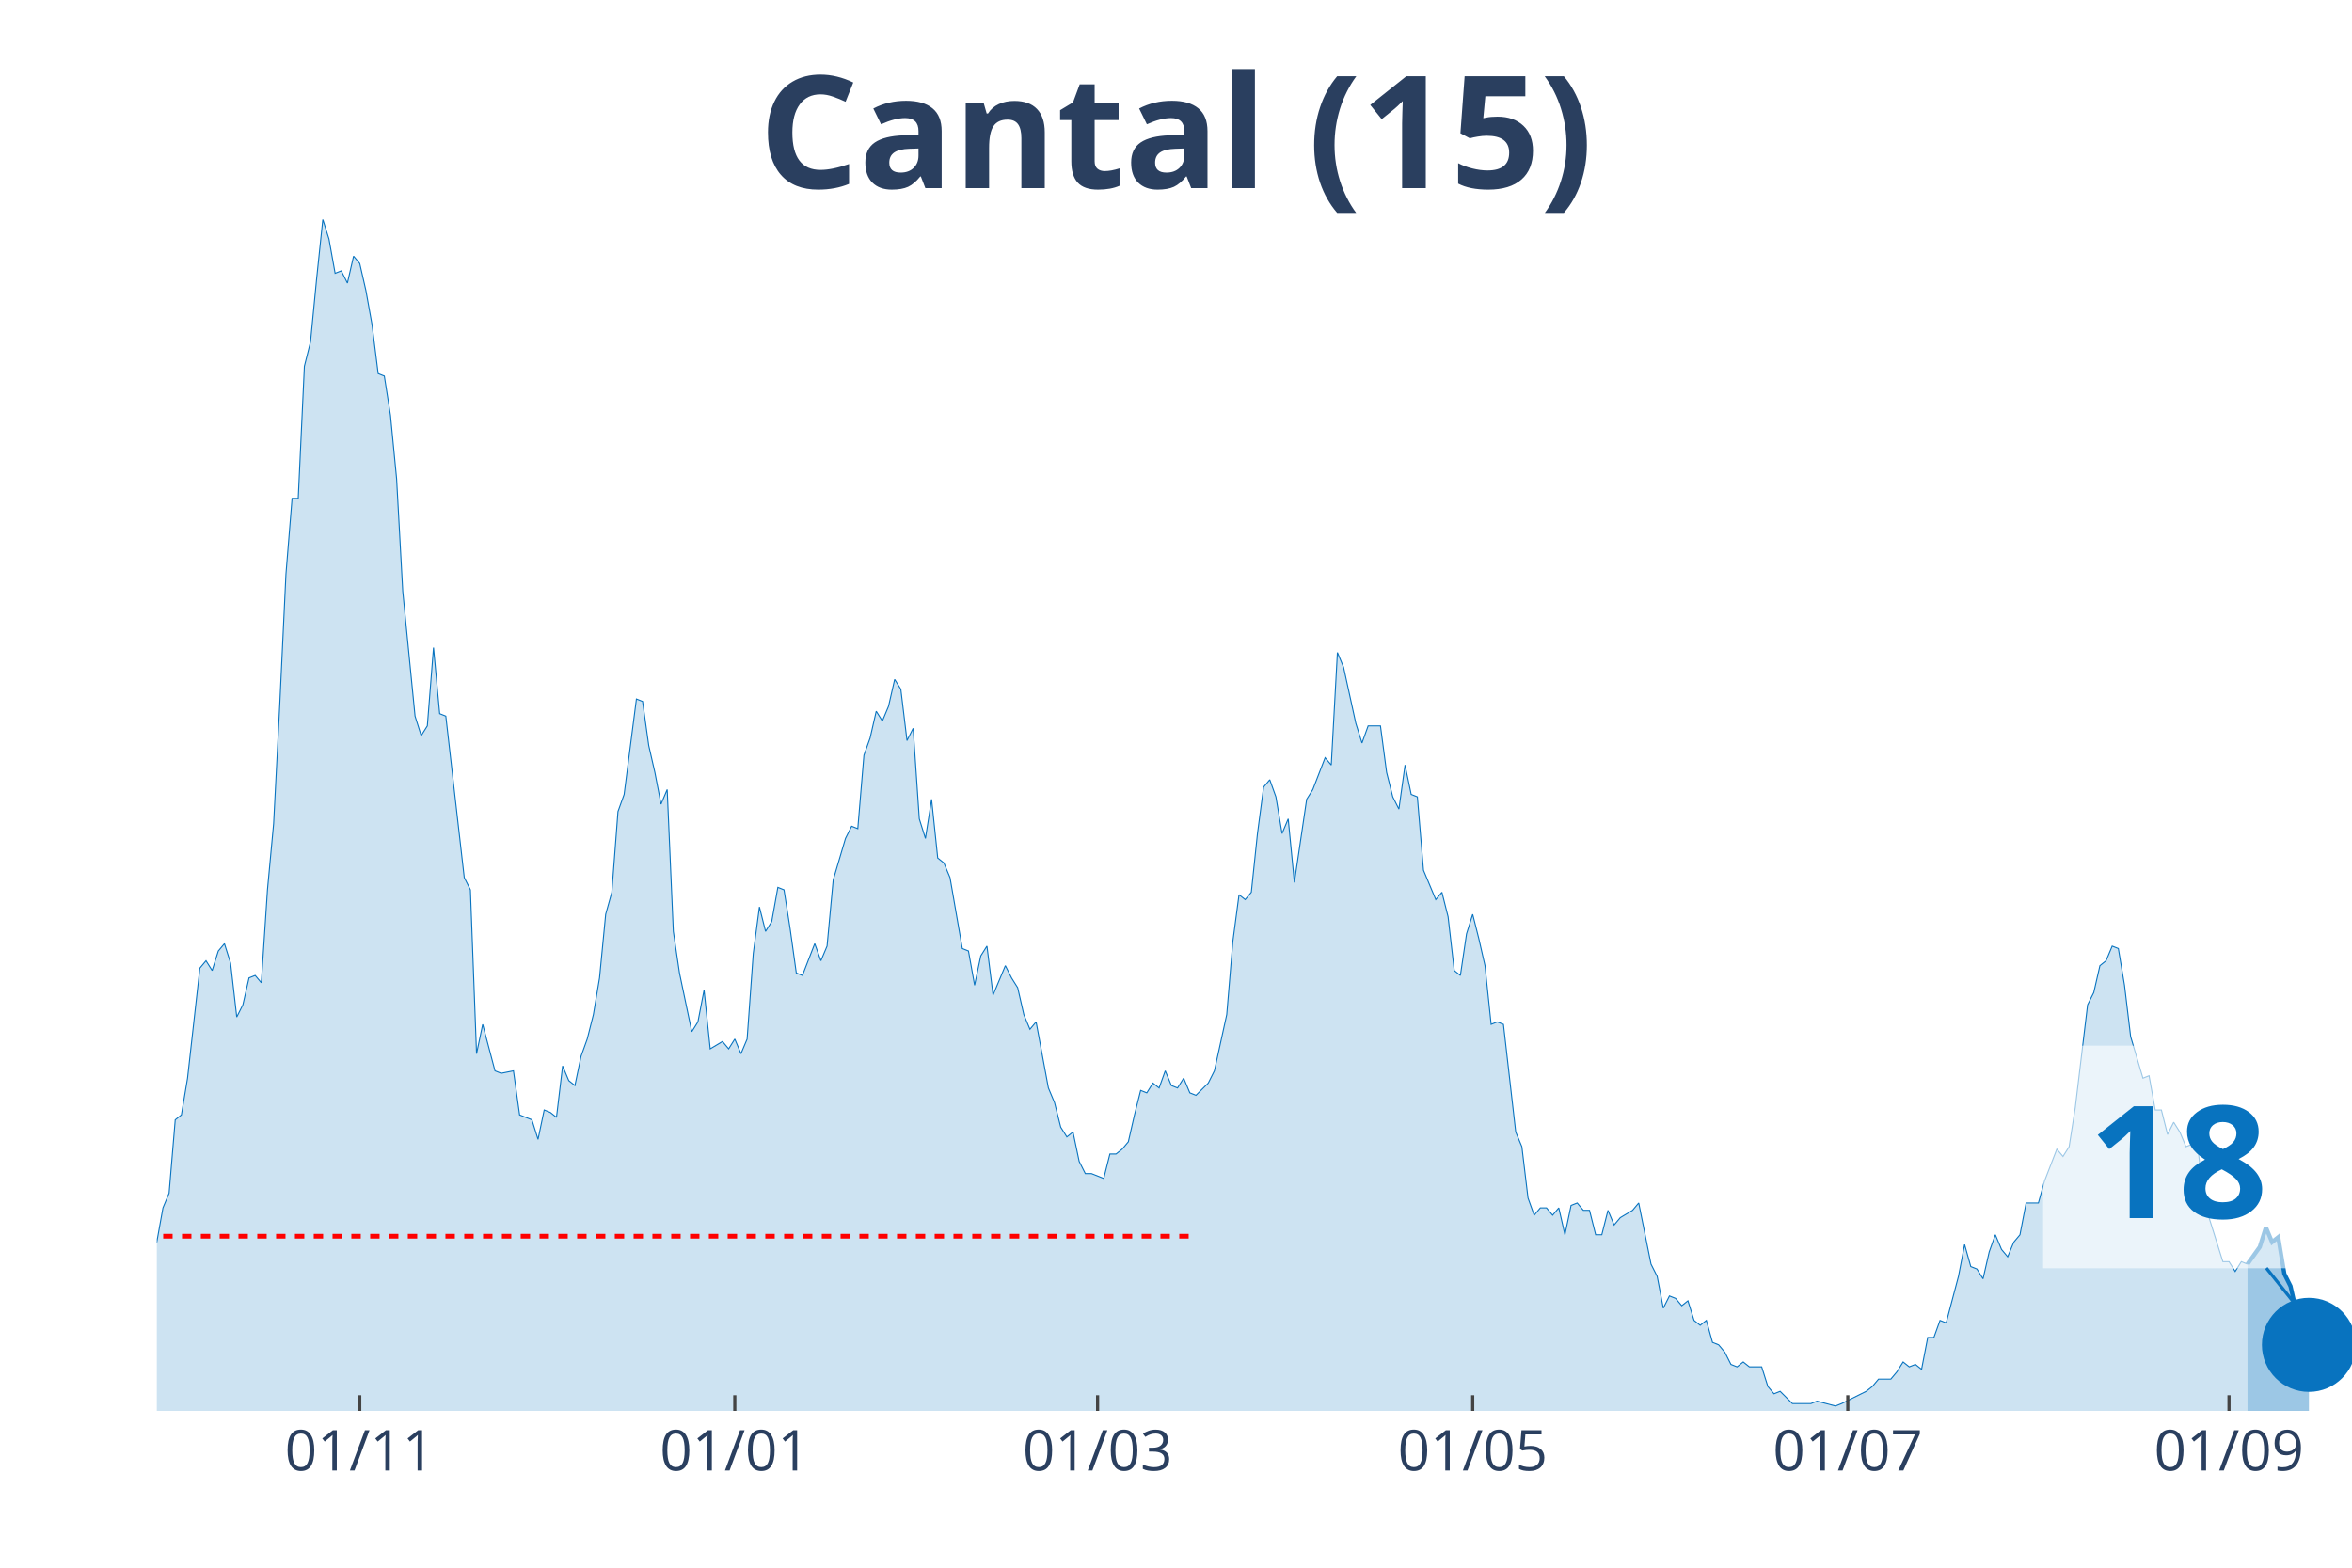
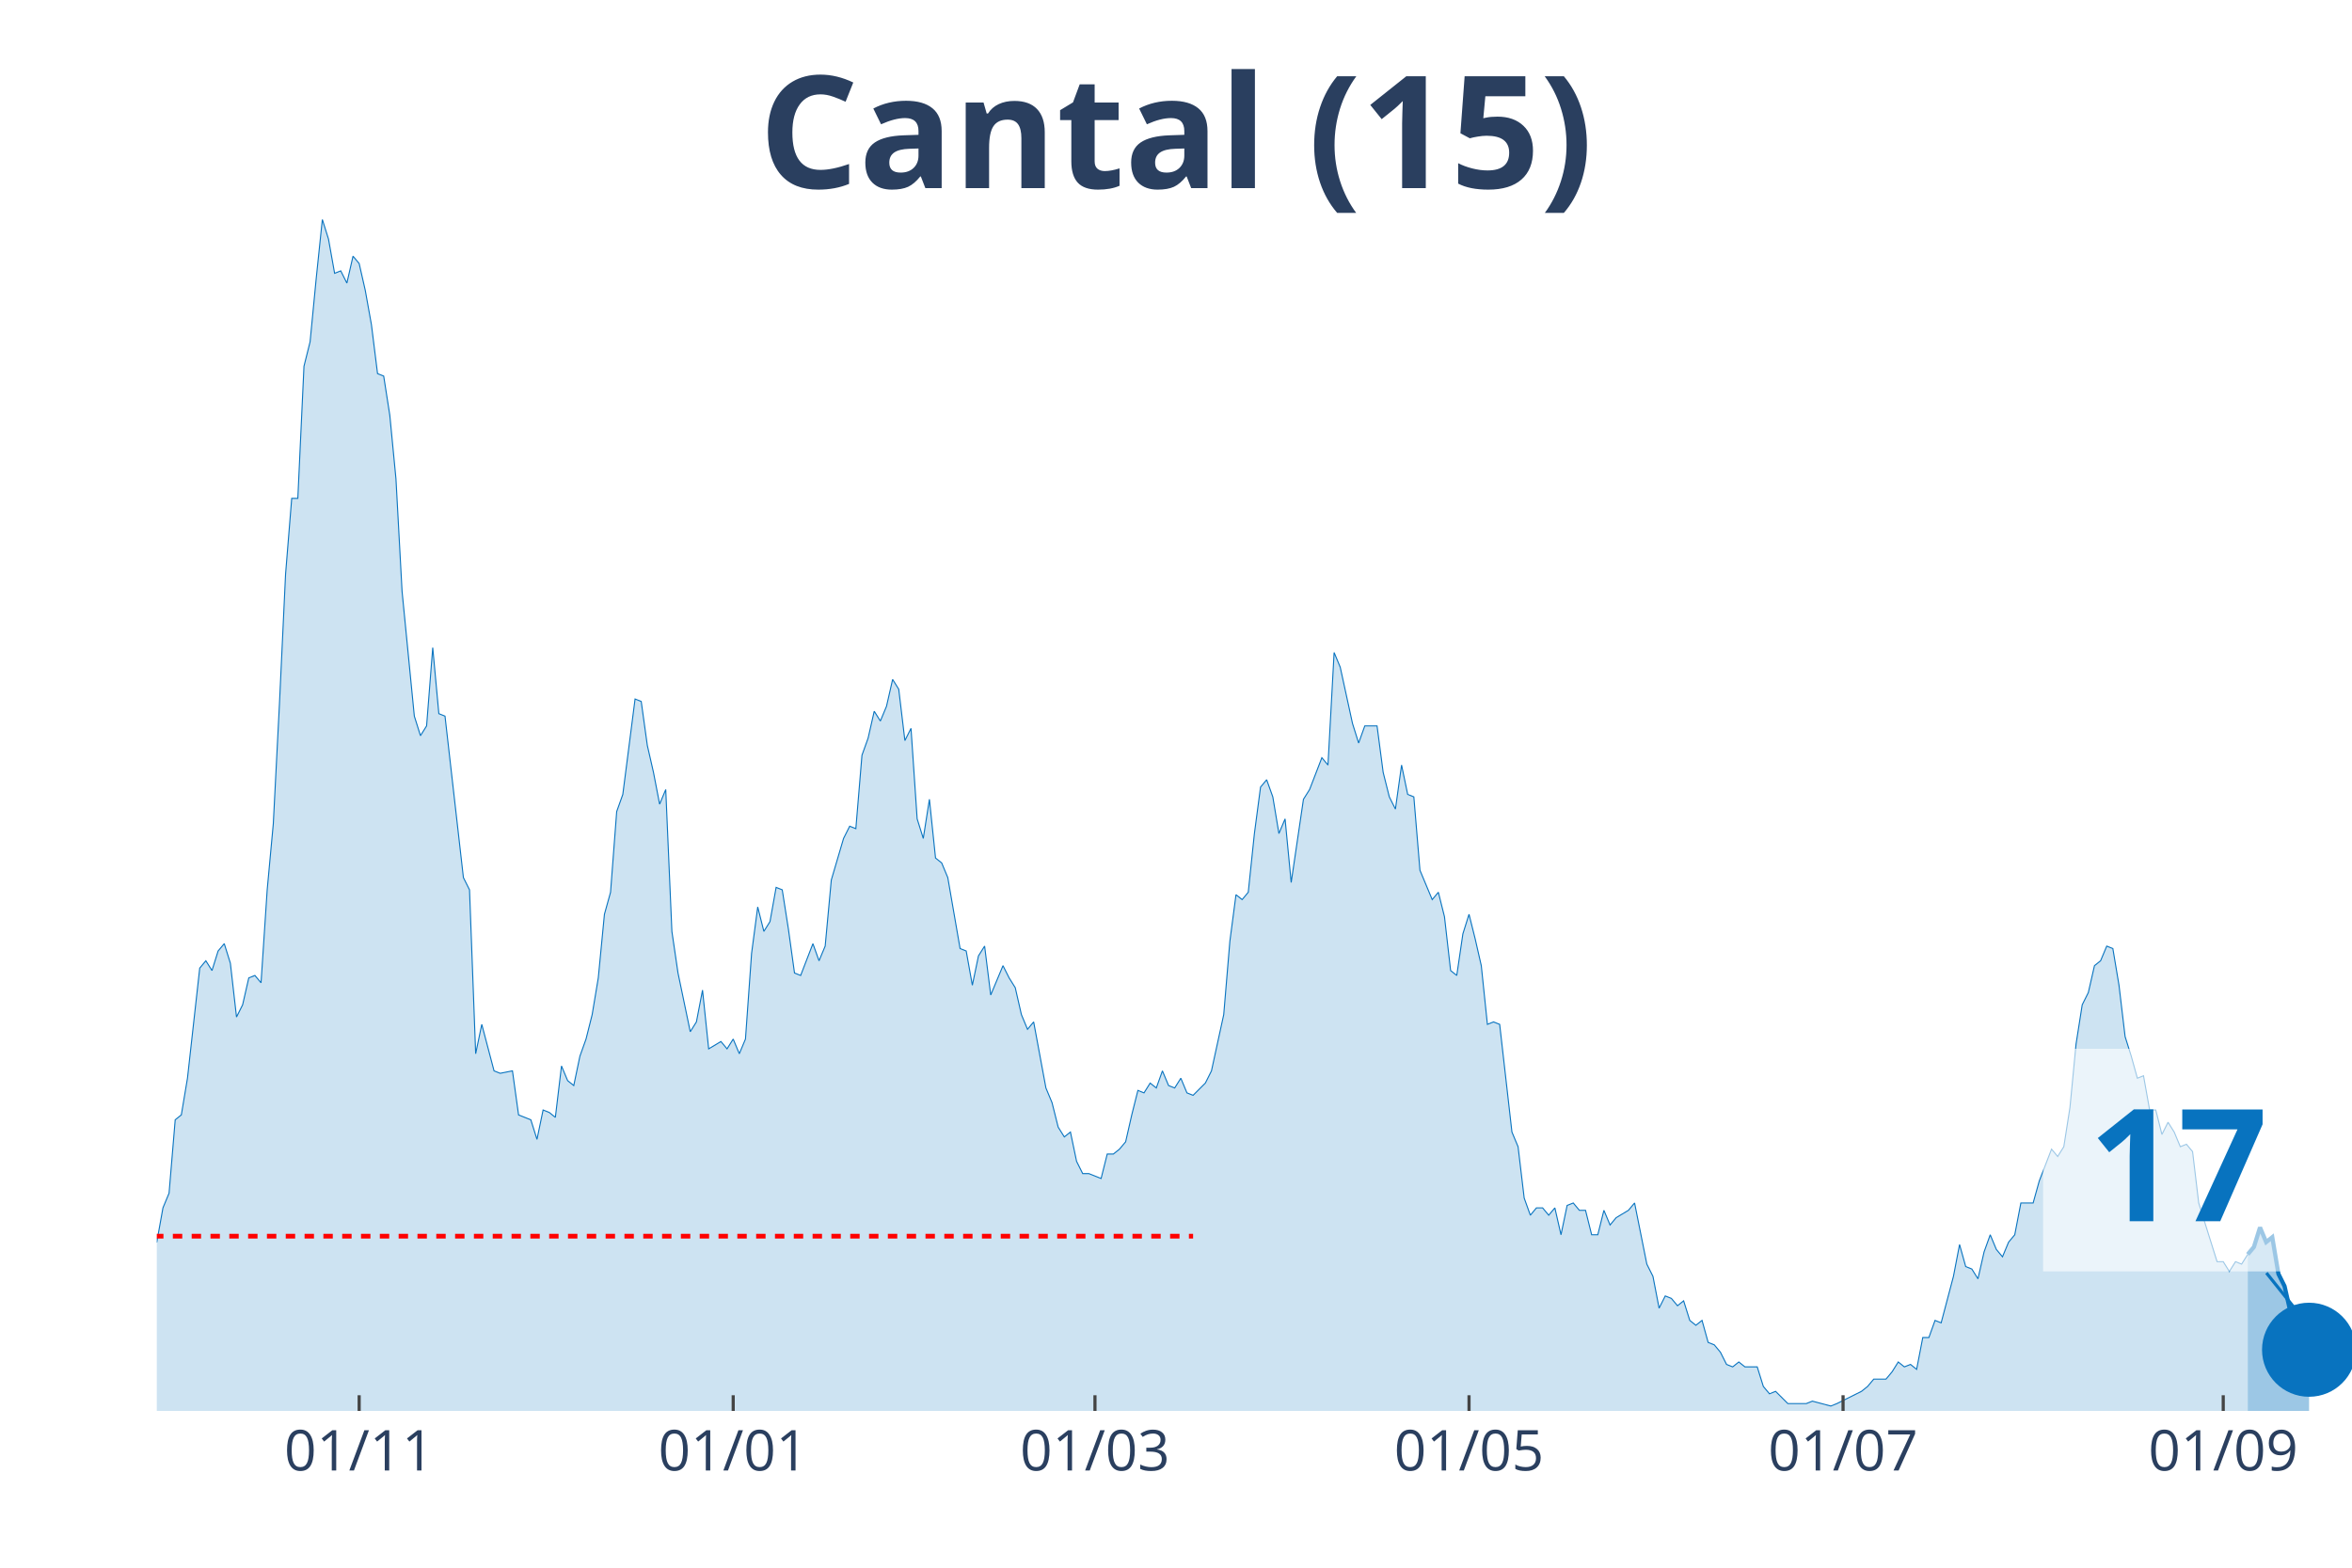
<svg xmlns="http://www.w3.org/2000/svg" class="main-svg" width="1125" height="750" style="" viewBox="0 0 750 500">
  <rect x="0" y="0" width="750" height="500" style="fill: rgb(0, 0, 0); fill-opacity: 0;" />
-   <defs id="defs-578037">
+   <defs id="defs-5aa032">
    <g class="clips">
-       <clipPath id="clip578037xyplot" class="plotclip">
+       <clipPath id="clip5aa032xyplot" class="plotclip">
        <rect width="700" height="380" />
      </clipPath>
-       <clipPath class="axesclip" id="clip578037x">
+       <clipPath class="axesclip" id="clip5aa032x">
        <rect x="50" y="0" width="700" height="500" />
      </clipPath>
-       <clipPath class="axesclip" id="clip578037y">
+       <clipPath class="axesclip" id="clip5aa032y">
        <rect x="0" y="70" width="750" height="380" />
      </clipPath>
-       <clipPath class="axesclip" id="clip578037xy">
+       <clipPath class="axesclip" id="clip5aa032xy">
        <rect x="50" y="70" width="700" height="380" />
      </clipPath>
    </g>
    <g class="gradients" />
  </defs>
  <g class="bglayer">
    <rect class="bg" x="50" y="70" width="700" height="380" style="fill: rgb(0, 0, 0); fill-opacity: 0; stroke-width: 0;" />
  </g>
  <g class="layer-below">
    <g class="imagelayer" />
    <g class="shapelayer" />
  </g>
  <g class="cartesianlayer">
    <g class="subplot xy">
      <g class="layer-subplot">
        <g class="shapelayer" />
        <g class="imagelayer" />
      </g>
      <g class="gridlayer">
        <g class="x">
-           <path class="xgrid crisp" transform="translate(114.71,0)" d="M0,70v380" style="stroke: rgb(255, 255, 255); stroke-opacity: 1; stroke-width: 1px;" />
-           <path class="xgrid crisp" transform="translate(234.31,0)" d="M0,70v380" style="stroke: rgb(255, 255, 255); stroke-opacity: 1; stroke-width: 1px;" />
-           <path class="xgrid crisp" transform="translate(350,0)" d="M0,70v380" style="stroke: rgb(255, 255, 255); stroke-opacity: 1; stroke-width: 1px;" />
-           <path class="xgrid crisp" transform="translate(469.61,0)" d="M0,70v380" style="stroke: rgb(255, 255, 255); stroke-opacity: 1; stroke-width: 1px;" />
-           <path class="xgrid crisp" transform="translate(589.22,0)" d="M0,70v380" style="stroke: rgb(255, 255, 255); stroke-opacity: 1; stroke-width: 1px;" />
-           <path class="xgrid crisp" transform="translate(710.78,0)" d="M0,70v380" style="stroke: rgb(255, 255, 255); stroke-opacity: 1; stroke-width: 1px;" />
+           <path class="xgrid crisp" transform="translate(114.53,0)" d="M0,70v380" style="stroke: rgb(255, 255, 255); stroke-opacity: 1; stroke-width: 1px;" />
+           <path class="xgrid crisp" transform="translate(233.8,0)" d="M0,70v380" style="stroke: rgb(255, 255, 255); stroke-opacity: 1; stroke-width: 1px;" />
+           <path class="xgrid crisp" transform="translate(349.16,0)" d="M0,70v380" style="stroke: rgb(255, 255, 255); stroke-opacity: 1; stroke-width: 1px;" />
+           <path class="xgrid crisp" transform="translate(468.44,0)" d="M0,70v380" style="stroke: rgb(255, 255, 255); stroke-opacity: 1; stroke-width: 1px;" />
+           <path class="xgrid crisp" transform="translate(587.71,0)" d="M0,70v380" style="stroke: rgb(255, 255, 255); stroke-opacity: 1; stroke-width: 1px;" />
+           <path class="xgrid crisp" transform="translate(708.94,0)" d="M0,70v380" style="stroke: rgb(255, 255, 255); stroke-opacity: 1; stroke-width: 1px;" />
        </g>
        <g class="y" />
      </g>
      <g class="zerolinelayer" />
      <path class="xlines-below" />
      <path class="ylines-below" />
      <g class="overlines-below" />
      <g class="xaxislayer-below" />
      <g class="yaxislayer-below" />
      <g class="overaxes-below" />
-       <g class="plot" transform="translate(50, 70)" clip-path="url('#clip578037xyplot')">
+       <g class="plot" transform="translate(50, 70)" clip-path="url('#clip5aa032xyplot')">
        <g class="scatterlayer mlayer">
-           <g class="trace scatter trace110938" style="stroke-miterlimit: 2;">
+           <g class="trace scatter trace4f1073" style="stroke-miterlimit: 2;">
            <g class="fills">
              <g>
-                 <path class="js-fill" d="M666.67,380L-266.67,380L-266.67,376.1L-221.57,377.66L-219.61,377.66L-207.84,379.22L-205.88,379.22L-198.04,378.44L-196.08,379.22L-111.76,378.44L-109.8,376.88L-105.88,376.1L-103.92,376.88L-100,376.88L-98.04,376.88L-94.12,378.44L-92.16,378.44L-76.47,372.2L-74.51,372.98L-70.59,370.64L-68.63,372.2L-66.67,373.76L-64.71,372.98L-58.82,362.05L-56.86,360.49L-54.9,351.91L-52.94,352.69L-50.98,352.69L-49.02,351.13L-45.1,352.69L-43.14,344.11L-41.18,348.01L-39.22,346.45L-37.25,346.45L-35.29,350.35L-31.37,345.67L-29.41,348.01L-23.53,349.57L-21.57,347.23L-17.65,339.43L-15.69,342.55L-13.73,341.77L-11.76,337.08L-7.84,336.3L-5.88,333.18L-3.92,334.74L-1.96,327.72L0,326.16L1.96,315.24L3.92,310.55L5.88,287.15L7.84,285.59L9.8,273.88L13.73,238.77L15.69,236.43L17.65,239.55L19.61,233.31L21.57,230.97L23.53,237.21L25.49,254.37L27.45,250.47L29.41,241.89L31.37,241.11L33.33,243.45L35.29,213.8L37.25,192.73L39.22,154.5L41.18,113.14L43.14,88.95L45.1,88.95L47.06,46.82L49.02,39.01L50.98,18.73L52.94,0L54.9,6.24L56.86,17.17L58.82,16.39L60.78,20.29L62.75,11.7L64.71,14.05L66.67,22.63L68.63,33.55L70.59,49.16L72.55,49.94L74.51,62.42L76.47,82.71L78.43,118.6L82.35,158.4L84.31,164.64L86.27,161.52L88.24,136.55L90.2,157.62L92.16,158.4L98.04,209.9L100,213.8L101.96,266.08L103.92,256.71L107.84,271.54L109.8,272.32L113.73,271.54L115.69,285.59L119.61,287.15L121.57,293.39L123.53,284.02L125.49,284.8L127.45,286.37L129.41,269.98L131.37,274.66L133.33,276.22L135.29,266.86L137.25,261.4L139.22,253.59L141.18,241.89L143.14,221.6L145.1,214.58L147.06,188.83L149.02,183.37L152.94,152.94L154.9,153.72L156.86,167.76L158.82,176.34L160.78,186.49L162.75,181.81L164.71,227.06L166.67,240.33L170.59,259.06L172.55,255.93L174.51,245.79L176.47,264.52L180.39,262.18L182.35,264.52L184.31,261.4L186.27,266.08L188.24,261.4L190.2,234.09L192.16,219.26L194.12,227.06L196.08,223.94L198.04,213.02L200,213.8L201.96,226.28L203.92,240.33L205.88,241.11L209.8,230.97L211.76,236.43L213.73,231.75L215.69,210.68L219.61,197.41L221.57,193.51L223.53,194.29L225.49,170.88L227.45,165.42L229.41,156.84L231.37,159.96L233.33,155.28L235.29,146.69L237.25,149.82L239.22,166.2L241.18,162.3L243.14,191.17L245.1,197.41L247.06,184.93L249.02,203.66L250.98,205.22L252.94,209.9L256.86,232.53L258.82,233.31L260.78,244.23L262.75,234.87L264.71,231.75L266.67,247.35L270.59,237.99L272.55,241.89L274.51,245.01L276.47,253.59L278.43,258.28L280.39,255.93L284.31,277L286.27,281.68L288.24,289.49L290.2,292.61L292.16,291.05L294.12,300.41L296.08,304.31L298.04,304.31L301.96,305.87L303.92,298.07L305.88,298.07L307.84,296.51L309.8,294.17L311.76,285.59L313.73,277.78L315.69,278.56L317.65,275.44L319.61,277L321.57,271.54L323.53,276.22L325.49,277L327.45,273.88L329.41,278.56L331.37,279.34L335.29,275.44L337.25,271.54L341.18,253.59L343.14,230.18L345.1,215.36L347.06,216.92L349.02,214.58L350.98,195.85L352.94,181.03L354.9,178.69L356.86,184.15L358.82,195.85L360.78,191.17L362.75,211.46L366.67,184.93L368.63,181.81L372.55,171.66L374.51,174L376.47,138.11L378.43,142.79L382.35,160.74L384.31,166.98L386.27,161.52L388.24,161.52L390.2,161.52L392.16,176.34L394.12,184.15L396.08,188.05L398.04,174L400,183.37L401.96,184.15L403.92,207.56L407.84,216.92L409.8,214.58L411.76,222.38L413.73,239.55L415.69,241.11L417.65,227.84L419.61,221.6L421.57,229.4L423.53,237.99L425.49,256.71L427.45,255.93L429.41,256.71L433.33,291.05L435.29,295.73L437.25,312.11L439.22,317.58L441.18,315.24L443.14,315.24L445.1,317.58L447.06,315.24L449.02,323.82L450.98,314.46L452.94,313.68L454.9,316.02L456.86,316.02L458.82,323.82L460.78,323.82L462.75,316.02L464.71,320.7L466.67,318.36L470.59,316.02L472.55,313.68L476.47,333.18L478.43,337.08L480.39,347.23L482.35,343.33L484.31,344.11L486.27,346.45L488.24,344.89L490.2,351.13L492.16,352.69L494.12,351.13L496.08,358.15L498.04,358.93L500,361.27L501.96,365.17L503.92,365.95L505.88,364.39L507.84,365.95L509.8,365.95L511.76,365.95L513.73,372.2L515.69,374.54L517.65,373.76L521.57,377.66L523.53,377.66L527.45,377.66L529.41,376.88L535.29,378.44L537.25,377.66L545.1,373.76L547.06,372.2L549.02,369.86L550.98,369.86L552.94,369.86L554.9,367.52L556.86,364.39L558.82,365.95L560.78,365.17L562.75,366.74L564.71,356.59L566.67,356.59L568.63,351.13L570.59,351.91L574.51,337.08L576.47,326.94L578.43,333.96L580.39,334.74L582.35,337.86L584.31,329.28L586.27,323.82L588.24,328.5L590.2,330.84L592.16,326.16L594.12,323.82L596.08,313.68L600,313.68L601.96,306.65L605.88,296.51L607.84,298.85L609.8,295.73L611.76,283.24L615.69,250.47L617.65,246.57L619.61,237.99L621.57,236.43L623.53,231.75L625.49,232.53L627.45,244.23L629.41,260.62L633.33,273.88L635.29,273.1L637.25,284.02L639.22,284.02L641.18,291.83L643.14,287.93L645.1,291.05L647.06,295.73L649.02,294.95L650.98,297.29L652.94,313.68L654.9,319.92L658.82,332.4L660.78,332.4L662.75,335.52L664.71,332.4L666.67,333.18" style="fill: rgb(8, 115, 191); fill-opacity: 0.2; stroke-width: 0;" />
+                 <path class="js-fill" d="M666.76,380L-265.92,380L-265.92,376.1L-222.91,378.44L-220.95,377.66L-148.6,379.22L-146.65,379.22L-138.83,380L-136.87,380L-111.45,378.44L-109.5,376.88L-105.59,376.1L-103.63,376.88L-99.72,376.88L-97.77,376.88L-93.85,378.44L-91.9,378.44L-76.26,372.2L-74.3,372.98L-70.39,370.64L-68.44,372.2L-66.48,373.76L-64.53,372.98L-58.66,362.05L-56.7,360.49L-54.75,351.91L-52.79,352.69L-50.84,352.69L-48.88,351.13L-44.97,352.69L-43.02,344.11L-41.06,348.01L-39.11,346.45L-37.15,346.45L-35.2,350.35L-31.28,345.67L-29.33,348.01L-23.46,349.57L-21.51,347.23L-17.6,339.43L-15.64,342.55L-13.69,341.77L-11.73,337.08L-7.82,336.3L-5.87,333.18L-3.91,334.74L-1.96,327.72L0,326.16L1.96,315.24L3.91,310.55L5.87,287.15L7.82,285.59L9.78,273.88L13.69,238.77L15.64,236.43L17.6,239.55L19.55,233.31L21.51,230.97L23.46,237.21L25.42,254.37L27.37,250.47L29.33,241.89L31.28,241.11L33.24,243.45L35.2,213.8L37.15,192.73L39.11,154.5L41.06,113.14L43.02,88.95L44.97,88.95L46.93,46.82L48.88,39.01L50.84,18.73L52.79,0L54.75,6.24L56.7,17.17L58.66,16.39L60.61,20.29L62.57,11.7L64.53,14.05L66.48,22.63L68.44,33.55L70.39,49.16L72.35,49.94L74.3,62.42L76.26,82.71L78.21,118.6L82.12,158.4L84.08,164.64L86.03,161.52L87.99,136.55L89.94,157.62L91.9,158.4L97.77,209.9L99.72,213.8L101.68,266.08L103.63,256.71L107.54,271.54L109.5,272.32L113.41,271.54L115.36,285.59L119.27,287.15L121.23,293.39L123.18,284.02L125.14,284.8L127.09,286.37L129.05,269.98L131.01,274.66L132.96,276.22L134.92,266.86L136.87,261.4L138.83,253.59L140.78,241.89L142.74,221.6L144.69,214.58L146.65,188.83L148.6,183.37L152.51,152.94L154.47,153.72L156.42,167.76L158.38,176.34L160.34,186.49L162.29,181.81L164.25,227.06L166.2,240.33L170.11,259.06L172.07,255.93L174.02,245.79L175.98,264.52L179.89,262.18L181.84,264.52L183.8,261.4L185.75,266.08L187.71,261.4L189.66,234.09L191.62,219.26L193.58,227.06L195.53,223.94L197.49,213.02L199.44,213.8L201.4,226.28L203.35,240.33L205.31,241.11L209.22,230.97L211.17,236.43L213.13,231.75L215.08,210.68L218.99,197.41L220.95,193.51L222.91,194.29L224.86,170.88L226.82,165.42L228.77,156.84L230.73,159.96L232.68,155.28L234.64,146.69L236.59,149.82L238.55,166.2L240.5,162.3L242.46,191.17L244.41,197.41L246.37,184.93L248.32,203.66L250.28,205.22L252.23,209.9L256.15,232.53L258.1,233.31L260.06,244.23L262.01,234.87L263.97,231.75L265.92,247.35L269.83,237.99L271.79,241.89L273.74,245.01L275.7,253.59L277.65,258.28L279.61,255.93L283.52,277L285.47,281.68L287.43,289.49L289.39,292.61L291.34,291.05L293.3,300.41L295.25,304.31L297.21,304.31L301.12,305.87L303.07,298.07L305.03,298.07L306.98,296.51L308.94,294.17L310.89,285.59L312.85,277.78L314.8,278.56L316.76,275.44L318.72,277L320.67,271.54L322.63,276.22L324.58,277L326.54,273.88L328.49,278.56L330.45,279.34L334.36,275.44L336.31,271.54L340.22,253.59L342.18,230.18L344.13,215.36L346.09,216.92L348.04,214.58L350,195.85L351.96,181.03L353.91,178.69L355.87,184.15L357.82,195.85L359.78,191.17L361.73,211.46L365.64,184.93L367.6,181.81L371.51,171.66L373.46,174L375.42,138.11L377.37,142.79L381.28,160.74L383.24,166.98L385.2,161.52L387.15,161.52L389.11,161.52L391.06,176.34L393.02,184.15L394.97,188.05L396.93,174L398.88,183.37L400.84,184.15L402.79,207.56L406.7,216.92L408.66,214.58L410.61,222.38L412.57,239.55L414.53,241.11L416.48,227.84L418.44,221.6L420.39,229.4L422.35,237.99L424.3,256.71L426.26,255.93L428.21,256.71L432.12,291.05L434.08,295.73L436.03,312.11L437.99,317.58L439.94,315.24L441.9,315.24L443.85,317.58L445.81,315.24L447.77,323.82L449.72,314.46L451.68,313.68L453.63,316.02L455.59,316.02L457.54,323.82L459.5,323.82L461.45,316.02L463.41,320.7L465.36,318.36L469.27,316.02L471.23,313.68L475.14,333.18L477.09,337.08L479.05,347.23L481.01,343.33L482.96,344.11L484.92,346.45L486.87,344.89L488.83,351.13L490.78,352.69L492.74,351.13L494.69,358.15L496.65,358.93L498.6,361.27L500.56,365.17L502.51,365.95L504.47,364.39L506.42,365.95L508.38,365.95L510.34,365.95L512.29,372.2L514.25,374.54L516.2,373.76L520.11,377.66L522.07,377.66L525.98,377.66L527.93,376.88L533.8,378.44L535.75,377.66L543.58,373.76L545.53,372.2L547.49,369.86L549.44,369.86L551.4,369.86L553.35,367.52L555.31,364.39L557.26,365.95L559.22,365.17L561.17,366.74L563.13,356.59L565.08,356.59L567.04,351.13L568.99,351.91L572.91,337.08L574.86,326.94L576.82,333.96L578.77,334.74L580.73,337.86L582.68,329.28L584.64,323.82L586.59,328.5L588.55,330.84L590.5,326.16L592.46,323.82L594.41,313.68L598.32,313.68L600.28,306.65L604.19,296.51L606.15,298.85L608.1,295.73L610.06,283.24L612.01,262.96L613.97,250.47L615.92,246.57L617.88,237.99L619.83,236.43L621.79,231.75L623.74,232.53L625.7,244.23L627.65,260.62L629.61,266.86L631.56,273.88L633.52,273.1L635.47,284.02L637.43,284.02L639.39,291.83L641.34,287.93L643.3,291.05L645.25,295.73L647.21,294.95L649.16,297.29L651.12,313.68L653.07,319.92L656.98,332.4L658.94,332.4L660.89,335.52L662.85,332.4L664.8,333.18L666.76,330.06" style="fill: rgb(8, 115, 191); fill-opacity: 0.2; stroke-width: 0;" />
              </g>
            </g>
            <g class="errorbars" />
            <g class="lines">
-               <path class="js-line" d="M-266.67,376.1L-221.57,377.66L-219.61,377.66L-207.84,379.22L-205.88,379.22L-198.04,378.44L-196.08,379.22L-111.76,378.44L-109.8,376.88L-105.88,376.1L-103.92,376.88L-100,376.88L-98.04,376.88L-94.12,378.44L-92.16,378.44L-76.47,372.2L-74.51,372.98L-70.59,370.64L-68.63,372.2L-66.67,373.76L-64.71,372.98L-58.82,362.05L-56.86,360.49L-54.9,351.91L-52.94,352.69L-50.98,352.69L-49.02,351.13L-45.1,352.69L-43.14,344.11L-41.18,348.01L-39.22,346.45L-37.25,346.45L-35.29,350.35L-31.37,345.67L-29.41,348.01L-23.53,349.57L-21.57,347.23L-17.65,339.43L-15.69,342.55L-13.73,341.77L-11.76,337.08L-7.84,336.3L-5.88,333.18L-3.92,334.74L-1.96,327.72L0,326.16L1.96,315.24L3.92,310.55L5.88,287.15L7.84,285.59L9.8,273.88L13.73,238.77L15.69,236.43L17.65,239.55L19.61,233.31L21.57,230.97L23.53,237.21L25.49,254.37L27.45,250.47L29.41,241.89L31.37,241.11L33.33,243.45L35.29,213.8L37.25,192.73L39.22,154.5L41.18,113.14L43.14,88.95L45.1,88.95L47.06,46.82L49.02,39.01L50.98,18.73L52.94,0L54.9,6.24L56.86,17.17L58.82,16.39L60.78,20.29L62.75,11.7L64.71,14.05L66.67,22.63L68.63,33.55L70.59,49.16L72.55,49.94L74.51,62.42L76.47,82.71L78.43,118.6L82.35,158.4L84.31,164.64L86.27,161.52L88.24,136.55L90.2,157.62L92.16,158.4L98.04,209.9L100,213.8L101.96,266.08L103.92,256.71L107.84,271.54L109.8,272.32L113.73,271.54L115.69,285.59L119.61,287.15L121.57,293.39L123.53,284.02L125.49,284.8L127.45,286.37L129.41,269.98L131.37,274.66L133.33,276.22L135.29,266.86L137.25,261.4L139.22,253.59L141.18,241.89L143.14,221.6L145.1,214.58L147.06,188.83L149.02,183.37L152.94,152.94L154.9,153.72L156.86,167.76L158.82,176.34L160.78,186.49L162.75,181.81L164.71,227.06L166.67,240.33L170.59,259.06L172.55,255.93L174.51,245.79L176.47,264.52L180.39,262.18L182.35,264.52L184.31,261.4L186.27,266.08L188.24,261.4L190.2,234.09L192.16,219.26L194.12,227.06L196.08,223.94L198.04,213.02L200,213.8L201.96,226.28L203.92,240.33L205.88,241.11L209.8,230.97L211.76,236.43L213.73,231.75L215.69,210.68L219.61,197.41L221.57,193.51L223.53,194.29L225.49,170.88L227.45,165.42L229.41,156.84L231.37,159.96L233.33,155.28L235.29,146.69L237.25,149.82L239.22,166.2L241.18,162.3L243.14,191.17L245.1,197.41L247.06,184.93L249.02,203.66L250.98,205.22L252.94,209.9L256.86,232.53L258.82,233.31L260.78,244.23L262.75,234.87L264.71,231.75L266.67,247.35L270.59,237.99L272.55,241.89L274.51,245.01L276.47,253.59L278.43,258.28L280.39,255.93L284.31,277L286.27,281.68L288.24,289.49L290.2,292.61L292.16,291.05L294.12,300.41L296.08,304.31L298.04,304.31L301.96,305.87L303.92,298.07L305.88,298.07L307.84,296.51L309.8,294.17L311.76,285.59L313.73,277.78L315.69,278.56L317.65,275.44L319.61,277L321.57,271.54L323.53,276.22L325.49,277L327.45,273.88L329.41,278.56L331.37,279.34L335.29,275.44L337.25,271.54L341.18,253.59L343.14,230.18L345.1,215.36L347.06,216.92L349.02,214.58L350.98,195.85L352.94,181.03L354.9,178.69L356.86,184.15L358.82,195.85L360.78,191.17L362.75,211.46L366.67,184.93L368.63,181.81L372.55,171.66L374.51,174L376.47,138.11L378.43,142.79L382.35,160.74L384.31,166.98L386.27,161.52L388.24,161.52L390.2,161.52L392.16,176.34L394.12,184.15L396.08,188.05L398.04,174L400,183.37L401.96,184.15L403.92,207.56L407.84,216.92L409.8,214.58L411.76,222.38L413.73,239.55L415.69,241.11L417.65,227.84L419.61,221.6L421.57,229.4L423.53,237.99L425.49,256.71L427.45,255.93L429.41,256.71L433.33,291.05L435.29,295.73L437.25,312.11L439.22,317.58L441.18,315.24L443.14,315.24L445.1,317.58L447.06,315.24L449.02,323.82L450.98,314.46L452.94,313.68L454.9,316.02L456.86,316.02L458.82,323.82L460.78,323.82L462.75,316.02L464.71,320.7L466.67,318.36L470.59,316.02L472.55,313.68L476.47,333.18L478.43,337.08L480.39,347.23L482.35,343.33L484.31,344.11L486.27,346.45L488.24,344.89L490.2,351.13L492.16,352.69L494.12,351.13L496.08,358.15L498.04,358.93L500,361.27L501.96,365.17L503.92,365.95L505.88,364.39L507.84,365.95L509.8,365.95L511.76,365.95L513.73,372.2L515.69,374.54L517.65,373.76L521.57,377.66L523.53,377.66L527.45,377.66L529.41,376.88L535.29,378.44L537.25,377.66L545.1,373.76L547.06,372.2L549.02,369.86L550.98,369.86L552.94,369.86L554.9,367.52L556.86,364.39L558.82,365.95L560.78,365.17L562.75,366.74L564.71,356.59L566.67,356.59L568.63,351.13L570.59,351.91L574.51,337.08L576.47,326.94L578.43,333.96L580.39,334.74L582.35,337.86L584.31,329.28L586.27,323.82L588.24,328.5L590.2,330.84L592.16,326.16L594.12,323.82L596.08,313.68L600,313.68L601.96,306.65L605.88,296.51L607.84,298.85L609.8,295.73L611.76,283.24L615.69,250.47L617.65,246.57L619.61,237.99L621.57,236.43L623.53,231.75L625.49,232.53L627.45,244.23L629.41,260.62L633.33,273.88L635.29,273.1L637.25,284.02L639.22,284.02L641.18,291.83L643.14,287.93L645.1,291.05L647.06,295.73L649.02,294.95L650.98,297.29L652.94,313.68L654.9,319.92L658.82,332.4L660.78,332.4L662.75,335.52L664.71,332.4L666.67,333.18" style="vector-effect: non-scaling-stroke; fill: none; stroke: rgb(8, 115, 191); stroke-opacity: 1; stroke-width: 0.5px; opacity: 1;" />
+               <path class="js-line" d="M-265.92,376.1L-222.91,378.44L-220.95,377.66L-148.6,379.22L-146.65,379.22L-138.83,380L-136.87,380L-111.45,378.44L-109.5,376.88L-105.59,376.1L-103.63,376.88L-99.72,376.88L-97.77,376.88L-93.85,378.44L-91.9,378.44L-76.26,372.2L-74.3,372.98L-70.39,370.64L-68.44,372.2L-66.48,373.76L-64.53,372.98L-58.66,362.05L-56.7,360.49L-54.75,351.91L-52.79,352.69L-50.84,352.69L-48.88,351.13L-44.97,352.69L-43.02,344.11L-41.06,348.01L-39.11,346.45L-37.15,346.45L-35.2,350.35L-31.28,345.67L-29.33,348.01L-23.46,349.57L-21.51,347.23L-17.6,339.43L-15.64,342.55L-13.69,341.77L-11.73,337.08L-7.82,336.3L-5.87,333.18L-3.91,334.74L-1.96,327.72L0,326.16L1.96,315.24L3.91,310.55L5.87,287.15L7.82,285.59L9.78,273.88L13.69,238.77L15.64,236.43L17.6,239.55L19.55,233.31L21.51,230.97L23.46,237.21L25.42,254.37L27.37,250.47L29.33,241.89L31.28,241.11L33.24,243.45L35.2,213.8L37.15,192.73L39.11,154.5L41.06,113.14L43.02,88.95L44.97,88.95L46.93,46.82L48.88,39.01L50.84,18.73L52.79,0L54.75,6.24L56.7,17.17L58.66,16.39L60.61,20.29L62.57,11.7L64.53,14.05L66.48,22.63L68.44,33.55L70.39,49.16L72.35,49.94L74.3,62.42L76.26,82.71L78.21,118.6L82.12,158.4L84.08,164.64L86.03,161.52L87.99,136.55L89.94,157.62L91.9,158.4L97.77,209.9L99.72,213.8L101.68,266.08L103.63,256.71L107.54,271.54L109.5,272.32L113.41,271.54L115.36,285.59L119.27,287.15L121.23,293.39L123.18,284.02L125.14,284.8L127.09,286.37L129.05,269.98L131.01,274.66L132.96,276.22L134.92,266.86L136.87,261.4L138.83,253.59L140.78,241.89L142.74,221.6L144.69,214.58L146.65,188.83L148.6,183.37L152.51,152.94L154.47,153.72L156.42,167.76L158.38,176.34L160.34,186.49L162.29,181.81L164.25,227.06L166.2,240.33L170.11,259.06L172.07,255.93L174.02,245.79L175.98,264.52L179.89,262.18L181.84,264.52L183.8,261.4L185.75,266.08L187.71,261.4L189.66,234.09L191.62,219.26L193.58,227.06L195.53,223.94L197.49,213.02L199.44,213.8L201.4,226.28L203.35,240.33L205.31,241.11L209.22,230.97L211.17,236.43L213.13,231.75L215.08,210.68L218.99,197.41L220.95,193.51L222.91,194.29L224.86,170.88L226.82,165.42L228.77,156.84L230.73,159.96L232.68,155.28L234.64,146.69L236.59,149.82L238.55,166.2L240.5,162.3L242.46,191.17L244.41,197.41L246.37,184.93L248.32,203.66L250.28,205.22L252.23,209.9L256.15,232.53L258.1,233.31L260.06,244.23L262.01,234.87L263.97,231.75L265.92,247.35L269.83,237.99L271.79,241.89L273.74,245.01L275.7,253.59L277.65,258.28L279.61,255.93L283.52,277L285.47,281.68L287.43,289.49L289.39,292.61L291.34,291.05L293.3,300.41L295.25,304.31L297.21,304.31L301.12,305.87L303.07,298.07L305.03,298.07L306.98,296.51L308.94,294.17L310.89,285.59L312.85,277.78L314.8,278.56L316.76,275.44L318.72,277L320.67,271.54L322.63,276.22L324.58,277L326.54,273.88L328.49,278.56L330.45,279.34L334.36,275.44L336.31,271.54L340.22,253.59L342.18,230.18L344.13,215.36L346.09,216.92L348.04,214.58L350,195.85L351.96,181.03L353.91,178.69L355.87,184.15L357.82,195.85L359.78,191.17L361.73,211.46L365.64,184.93L367.6,181.81L371.51,171.66L373.46,174L375.42,138.11L377.37,142.79L381.28,160.74L383.24,166.98L385.2,161.52L387.15,161.52L389.11,161.52L391.06,176.34L393.02,184.15L394.97,188.05L396.93,174L398.88,183.37L400.84,184.15L402.79,207.56L406.7,216.92L408.66,214.58L410.61,222.38L412.57,239.55L414.53,241.11L416.48,227.84L418.44,221.6L420.39,229.4L422.35,237.99L424.3,256.71L426.26,255.93L428.21,256.71L432.12,291.05L434.08,295.73L436.03,312.11L437.99,317.58L439.94,315.24L441.9,315.24L443.85,317.58L445.81,315.24L447.77,323.82L449.72,314.46L451.68,313.68L453.63,316.02L455.59,316.02L457.54,323.82L459.5,323.82L461.45,316.02L463.41,320.7L465.36,318.36L469.27,316.02L471.23,313.68L475.14,333.18L477.09,337.08L479.05,347.23L481.01,343.33L482.96,344.11L484.92,346.45L486.87,344.89L488.83,351.13L490.78,352.69L492.74,351.13L494.69,358.15L496.65,358.93L498.6,361.27L500.56,365.17L502.51,365.95L504.47,364.39L506.42,365.95L508.38,365.95L510.34,365.95L512.29,372.2L514.25,374.54L516.2,373.76L520.11,377.66L522.07,377.66L525.98,377.66L527.93,376.88L533.8,378.44L535.75,377.66L543.58,373.76L545.53,372.2L547.49,369.86L549.44,369.86L551.4,369.86L553.35,367.52L555.31,364.39L557.26,365.95L559.22,365.17L561.17,366.74L563.13,356.59L565.08,356.59L567.04,351.13L568.99,351.91L572.91,337.08L574.86,326.94L576.82,333.96L578.77,334.74L580.73,337.86L582.68,329.28L584.64,323.82L586.59,328.5L588.55,330.84L590.5,326.16L592.46,323.82L594.41,313.68L598.32,313.68L600.28,306.65L604.19,296.51L606.15,298.85L608.1,295.73L610.06,283.24L612.01,262.96L613.97,250.47L615.92,246.57L617.88,237.99L619.83,236.43L621.79,231.75L623.74,232.53L625.7,244.23L627.65,260.62L629.61,266.86L631.56,273.88L633.52,273.1L635.47,284.02L637.43,284.02L639.39,291.83L641.34,287.93L643.3,291.05L645.25,295.73L647.21,294.95L649.16,297.29L651.12,313.68L653.07,319.92L656.98,332.4L658.94,332.4L660.89,335.52L662.85,332.4L664.8,333.18L666.76,330.06" style="vector-effect: non-scaling-stroke; fill: none; stroke: rgb(8, 115, 191); stroke-opacity: 1; stroke-width: 0.5px; opacity: 1;" />
            </g>
            <g class="points" />
            <g class="text" />
          </g>
-           <g class="trace scatter traceb298a1" style="stroke-miterlimit: 2;">
+           <g class="trace scatter trace7f93a3" style="stroke-miterlimit: 2;">
            <g class="fills">
              <g>
-                 <path class="js-fill" d="M686.27,380L666.67,380L666.67,333.18L670.59,327.72L672.55,321.48L674.51,326.16L676.47,324.6L678.43,336.3L680.39,340.21L682.35,348.79L684.31,352.69L686.27,358.93" style="fill: rgb(8, 115, 191); fill-opacity: 0.4; stroke-width: 0;" />
+                 <path class="js-fill" d="M686.31,380L666.76,380L666.76,330.06L668.72,327.72L670.67,321.48L672.63,326.16L674.58,324.6L676.54,336.3L678.49,340.21L680.45,348.79L682.4,352.69L684.36,358.93L686.31,360.49" style="fill: rgb(8, 115, 191); fill-opacity: 0.4; stroke-width: 0;" />
              </g>
            </g>
            <g class="errorbars" />
            <g class="lines">
-               <path class="js-line" d="M666.67,333.18L670.59,327.72L672.55,321.48L674.51,326.16L676.47,324.6L678.43,336.3L680.39,340.21L682.35,348.79L684.31,352.69L686.27,358.93" style="vector-effect: non-scaling-stroke; fill: none; stroke: rgb(8, 115, 191); stroke-opacity: 1; stroke-width: 2px; opacity: 1;" />
+               <path class="js-line" d="M666.76,330.06L668.72,327.72L670.67,321.48L672.63,326.16L674.58,324.6L676.54,336.3L678.49,340.21L680.45,348.79L682.4,352.69L684.36,358.93L686.31,360.49" style="vector-effect: non-scaling-stroke; fill: none; stroke: rgb(8, 115, 191); stroke-opacity: 1; stroke-width: 2px; opacity: 1;" />
            </g>
            <g class="points" />
            <g class="text" />
          </g>
-           <g class="trace scatter trace63eed0" style="stroke-miterlimit: 2; opacity: 1;">
+           <g class="trace scatter traceb36c90" style="stroke-miterlimit: 2; opacity: 1;">
            <g class="fills" />
            <g class="errorbars" />
            <g class="lines" />
            <g class="points">
-               <path class="point" transform="translate(686.27,358.93)" d="M15,0A15,15 0 1,1 0,-15A15,15 0 0,1 15,0Z" style="opacity: 1; stroke-width: 0px; fill: rgb(8, 115, 191); fill-opacity: 1;" />
+               <path class="point" transform="translate(686.31,360.49)" d="M15,0A15,15 0 1,1 0,-15A15,15 0 0,1 15,0Z" style="opacity: 1; stroke-width: 0px; fill: rgb(8, 115, 191); fill-opacity: 1;" />
            </g>
            <g class="text" />
          </g>
        </g>
      </g>
      <g class="overplot" />
      <path class="xlines-above crisp" style="fill: none; stroke-width: 1px; stroke: rgb(0, 0, 0); stroke-opacity: 0;" d="" />
      <path class="ylines-above crisp" style="fill: none;" d="M0,0" />
      <g class="overlines-above" />
      <g class="xaxislayer-above">
-         <path class="xtick ticks crisp" d="M0,450v-5" transform="translate(114.71,0)" style="stroke: rgb(68, 68, 68); stroke-opacity: 1; stroke-width: 1px;" />
-         <path class="xtick ticks crisp" d="M0,450v-5" transform="translate(234.31,0)" style="stroke: rgb(68, 68, 68); stroke-opacity: 1; stroke-width: 1px;" />
-         <path class="xtick ticks crisp" d="M0,450v-5" transform="translate(350,0)" style="stroke: rgb(68, 68, 68); stroke-opacity: 1; stroke-width: 1px;" />
-         <path class="xtick ticks crisp" d="M0,450v-5" transform="translate(469.61,0)" style="stroke: rgb(68, 68, 68); stroke-opacity: 1; stroke-width: 1px;" />
-         <path class="xtick ticks crisp" d="M0,450v-5" transform="translate(589.22,0)" style="stroke: rgb(68, 68, 68); stroke-opacity: 1; stroke-width: 1px;" />
-         <path class="xtick ticks crisp" d="M0,450v-5" transform="translate(710.78,0)" style="stroke: rgb(68, 68, 68); stroke-opacity: 1; stroke-width: 1px;" />
+         <path class="xtick ticks crisp" d="M0,450v-5" transform="translate(114.53,0)" style="stroke: rgb(68, 68, 68); stroke-opacity: 1; stroke-width: 1px;" />
+         <path class="xtick ticks crisp" d="M0,450v-5" transform="translate(233.8,0)" style="stroke: rgb(68, 68, 68); stroke-opacity: 1; stroke-width: 1px;" />
+         <path class="xtick ticks crisp" d="M0,450v-5" transform="translate(349.16,0)" style="stroke: rgb(68, 68, 68); stroke-opacity: 1; stroke-width: 1px;" />
+         <path class="xtick ticks crisp" d="M0,450v-5" transform="translate(468.44,0)" style="stroke: rgb(68, 68, 68); stroke-opacity: 1; stroke-width: 1px;" />
+         <path class="xtick ticks crisp" d="M0,450v-5" transform="translate(587.71,0)" style="stroke: rgb(68, 68, 68); stroke-opacity: 1; stroke-width: 1px;" />
+         <path class="xtick ticks crisp" d="M0,450v-5" transform="translate(708.94,0)" style="stroke: rgb(68, 68, 68); stroke-opacity: 1; stroke-width: 1px;" />
        <g class="xtick">
-           <text text-anchor="middle" x="0" y="469" transform="translate(114.71,0)" style="font-family: 'Open Sans', verdana, arial, sans-serif; font-size: 18px; fill: rgb(42, 63, 95); fill-opacity: 1; white-space: pre;">01/11</text>
+           <text text-anchor="middle" x="0" y="469" transform="translate(114.53,0)" style="font-family: 'Open Sans', verdana, arial, sans-serif; font-size: 18px; fill: rgb(42, 63, 95); fill-opacity: 1; white-space: pre;">01/11</text>
        </g>
        <g class="xtick">
-           <text text-anchor="middle" x="0" y="469" transform="translate(234.31,0)" style="font-family: 'Open Sans', verdana, arial, sans-serif; font-size: 18px; fill: rgb(42, 63, 95); fill-opacity: 1; white-space: pre;">01/01</text>
+           <text text-anchor="middle" x="0" y="469" transform="translate(233.8,0)" style="font-family: 'Open Sans', verdana, arial, sans-serif; font-size: 18px; fill: rgb(42, 63, 95); fill-opacity: 1; white-space: pre;">01/01</text>
        </g>
        <g class="xtick">
-           <text text-anchor="middle" x="0" y="469" transform="translate(350,0)" style="font-family: 'Open Sans', verdana, arial, sans-serif; font-size: 18px; fill: rgb(42, 63, 95); fill-opacity: 1; white-space: pre;">01/03</text>
+           <text text-anchor="middle" x="0" y="469" transform="translate(349.16,0)" style="font-family: 'Open Sans', verdana, arial, sans-serif; font-size: 18px; fill: rgb(42, 63, 95); fill-opacity: 1; white-space: pre;">01/03</text>
        </g>
        <g class="xtick">
-           <text text-anchor="middle" x="0" y="469" transform="translate(469.61,0)" style="font-family: 'Open Sans', verdana, arial, sans-serif; font-size: 18px; fill: rgb(42, 63, 95); fill-opacity: 1; white-space: pre;">01/05</text>
+           <text text-anchor="middle" x="0" y="469" transform="translate(468.44,0)" style="font-family: 'Open Sans', verdana, arial, sans-serif; font-size: 18px; fill: rgb(42, 63, 95); fill-opacity: 1; white-space: pre;">01/05</text>
        </g>
        <g class="xtick">
-           <text text-anchor="middle" x="0" y="469" transform="translate(589.22,0)" style="font-family: 'Open Sans', verdana, arial, sans-serif; font-size: 18px; fill: rgb(42, 63, 95); fill-opacity: 1; white-space: pre;">01/07</text>
+           <text text-anchor="middle" x="0" y="469" transform="translate(587.71,0)" style="font-family: 'Open Sans', verdana, arial, sans-serif; font-size: 18px; fill: rgb(42, 63, 95); fill-opacity: 1; white-space: pre;">01/07</text>
        </g>
        <g class="xtick">
-           <text text-anchor="middle" x="0" y="469" transform="translate(710.78,0)" style="font-family: 'Open Sans', verdana, arial, sans-serif; font-size: 18px; fill: rgb(42, 63, 95); fill-opacity: 1; white-space: pre;">01/09</text>
+           <text text-anchor="middle" x="0" y="469" transform="translate(708.94,0)" style="font-family: 'Open Sans', verdana, arial, sans-serif; font-size: 18px; fill: rgb(42, 63, 95); fill-opacity: 1; white-space: pre;">01/09</text>
        </g>
      </g>
      <g class="yaxislayer-above" />
      <g class="overaxes-above" />
    </g>
  </g>
  <g class="polarlayer" />
  <g class="ternarylayer" />
  <g class="geolayer" />
  <g class="funnelarealayer" />
  <g class="pielayer" />
  <g class="treemaplayer" />
  <g class="sunburstlayer" />
  <g class="glimages" />
-   <defs id="topdefs-578037">
+   <defs id="topdefs-5aa032">
    <g class="clips" />
  </defs>
  <g class="layer-above">
    <g class="imagelayer" />
    <g class="shapelayer">
-       <path data-index="0" fill-rule="evenodd" d="M-1051.96,394.28L381.37,394.28" clip-path="url('#clip578037xy')" style="opacity: 1; stroke: rgb(255, 0, 0); stroke-opacity: 1; fill: rgb(0, 0, 0); fill-opacity: 0; stroke-dasharray: 3px, 3px; stroke-width: 1.5px;" />
+       <path data-index="0" fill-rule="evenodd" d="M-1048.88,394.28L380.45,394.28" clip-path="url('#clip5aa032xy')" style="opacity: 1; stroke: rgb(255, 0, 0); stroke-opacity: 1; fill: rgb(0, 0, 0); fill-opacity: 0; stroke-dasharray: 3px, 3px; stroke-width: 1.5px;" />
    </g>
  </g>
  <g class="infolayer">
    <g class="g-gtitle">
      <text class="gtitle" x="375" y="25" text-anchor="middle" dy="0.7em" style="font-family: 'Open Sans', verdana, arial, sans-serif; font-size: 50px; fill: rgb(42, 63, 95); opacity: 1; font-weight: normal; white-space: pre;">
        <tspan style="font-weight:bold">Cantal (15)</tspan>
      </text>
    </g>
    <g class="g-xtitle" />
    <g class="annotation" data-index="0" style="opacity: 1;">
-       <g class="annotation-text-g" transform="rotate(0,694.27,368.93)">
-         <g class="cursor-pointer" transform="translate(651, 333)">
+       <g class="annotation-text-g" transform="rotate(0,694.31,370.49)">
+         <g class="cursor-pointer" transform="translate(651, 334)">
          <rect class="bg" x="0.5" y="0.5" width="86" height="71" style="stroke-width: 1px; stroke: rgb(0, 0, 0); stroke-opacity: 0; fill: rgb(255, 255, 255); fill-opacity: 0.6;" />
          <text class="annotation-text" text-anchor="middle" x="43.531" y="55.5" style="font-family: 'Open Sans', verdana, arial, sans-serif; font-size: 50px; fill: rgb(8, 115, 191); fill-opacity: 1; white-space: pre;">
-             <tspan style="font-weight:bold">18 </tspan>
+             <tspan style="font-weight:bold">17 </tspan>
          </text>
        </g>
      </g>
      <g class="annotation-arrow-g" style="opacity: 1;">
-         <path d="M722.67,404.43L734.27,418.93" style="stroke-width: 1px; stroke: rgb(8, 115, 191); stroke-opacity: 1; stroke-dasharray: 0px, 0px, 18.569px, 18.569px;" />
+         <path d="M722.71,405.99L734.31,420.49" style="stroke-width: 1px; stroke: rgb(8, 115, 191); stroke-opacity: 1; stroke-dasharray: 0px, 0px, 18.569px, 18.569px;" />
      </g>
    </g>
  </g>
</svg>
